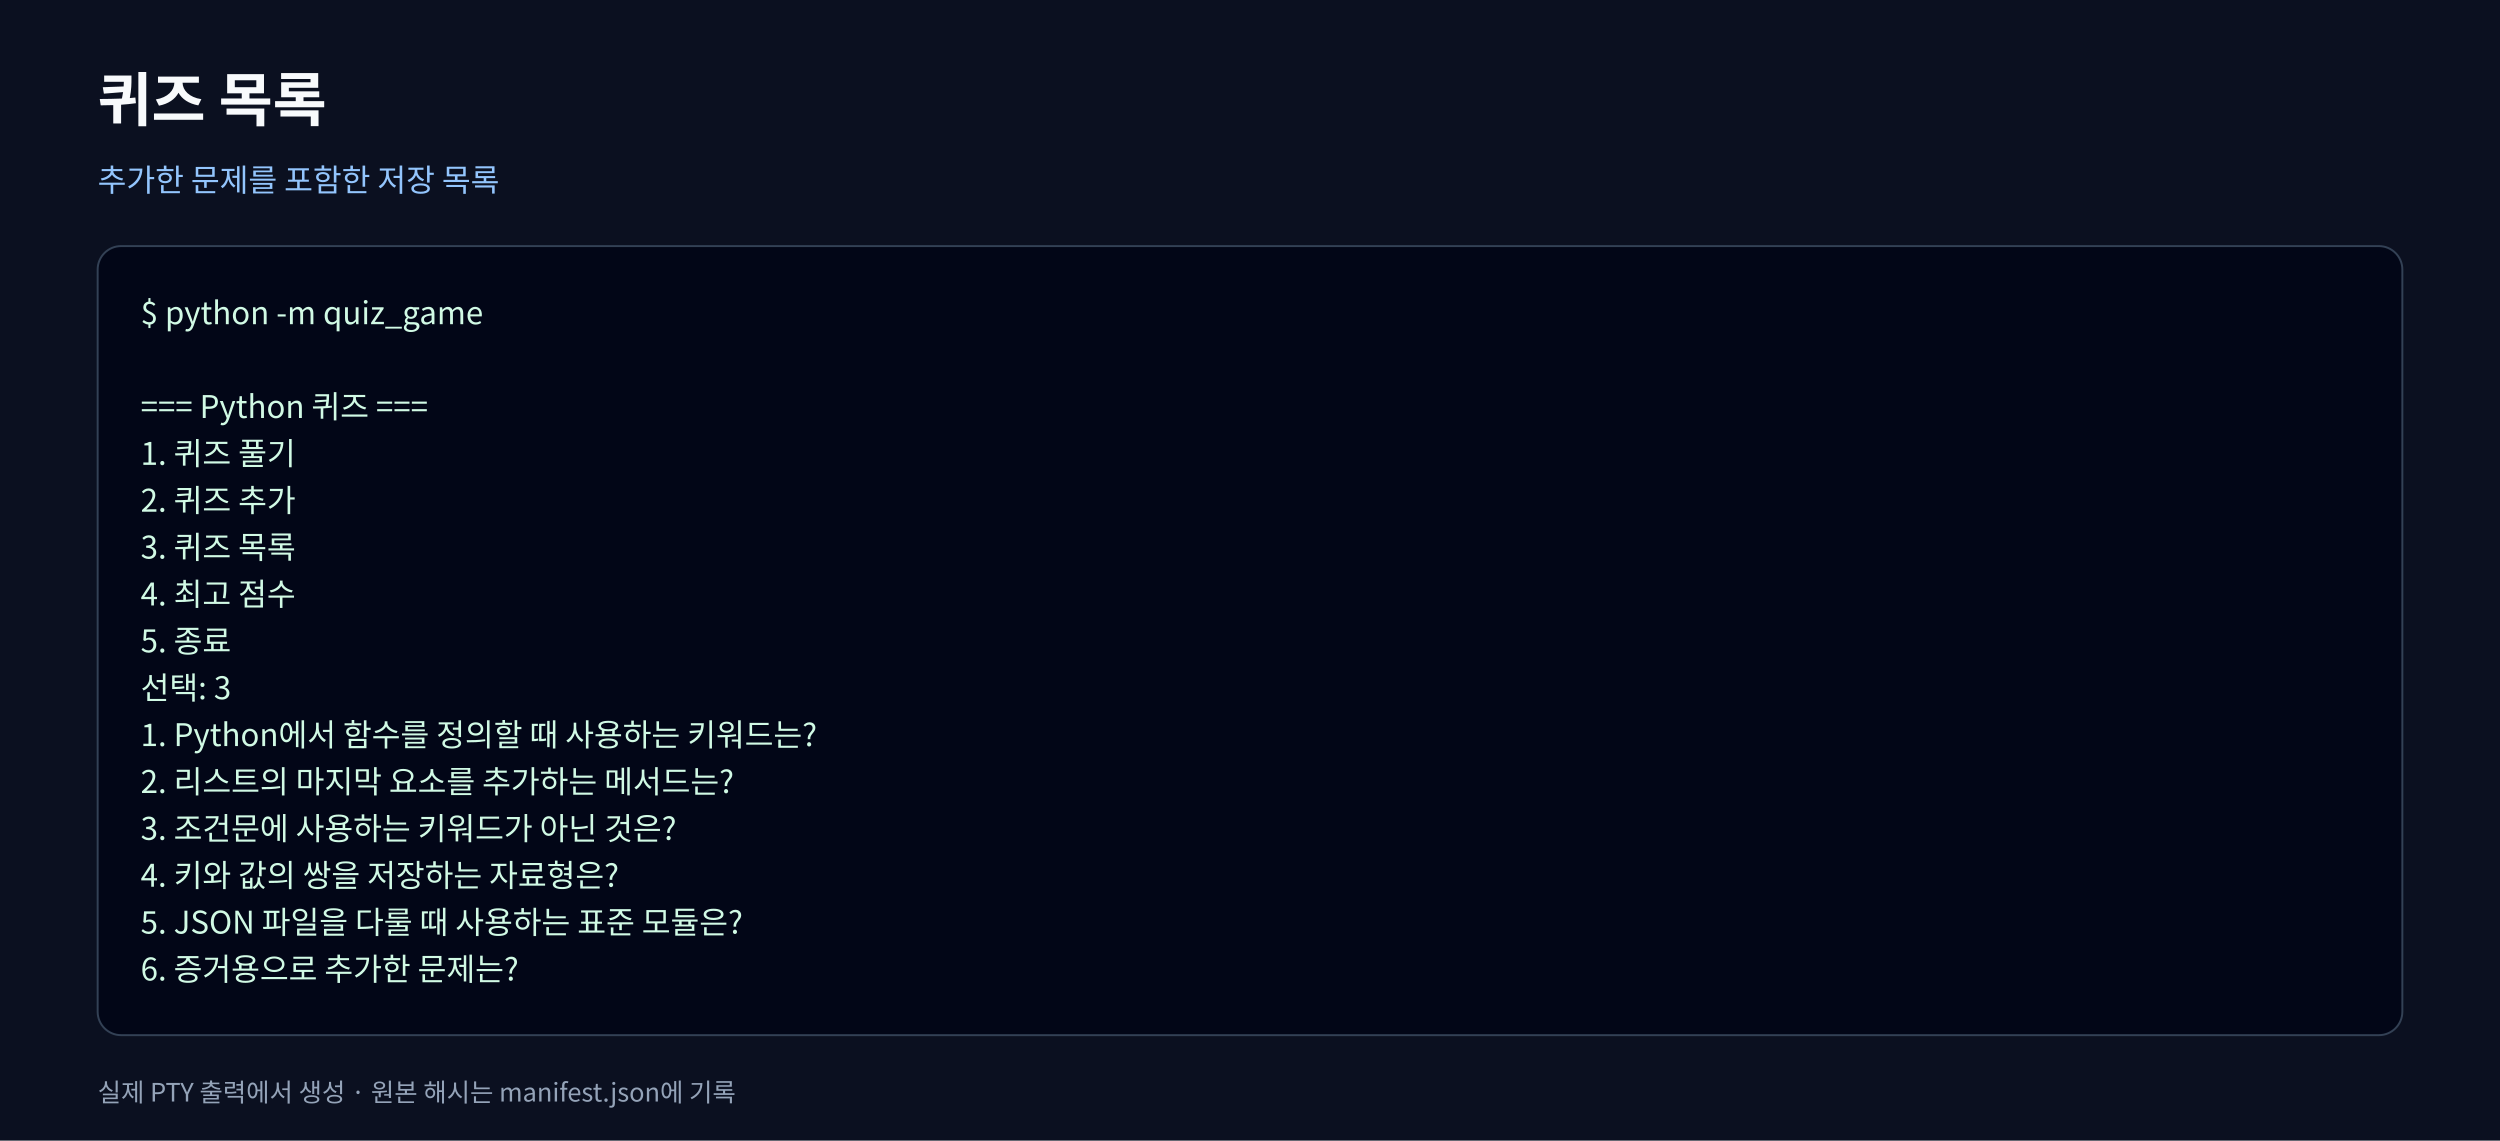
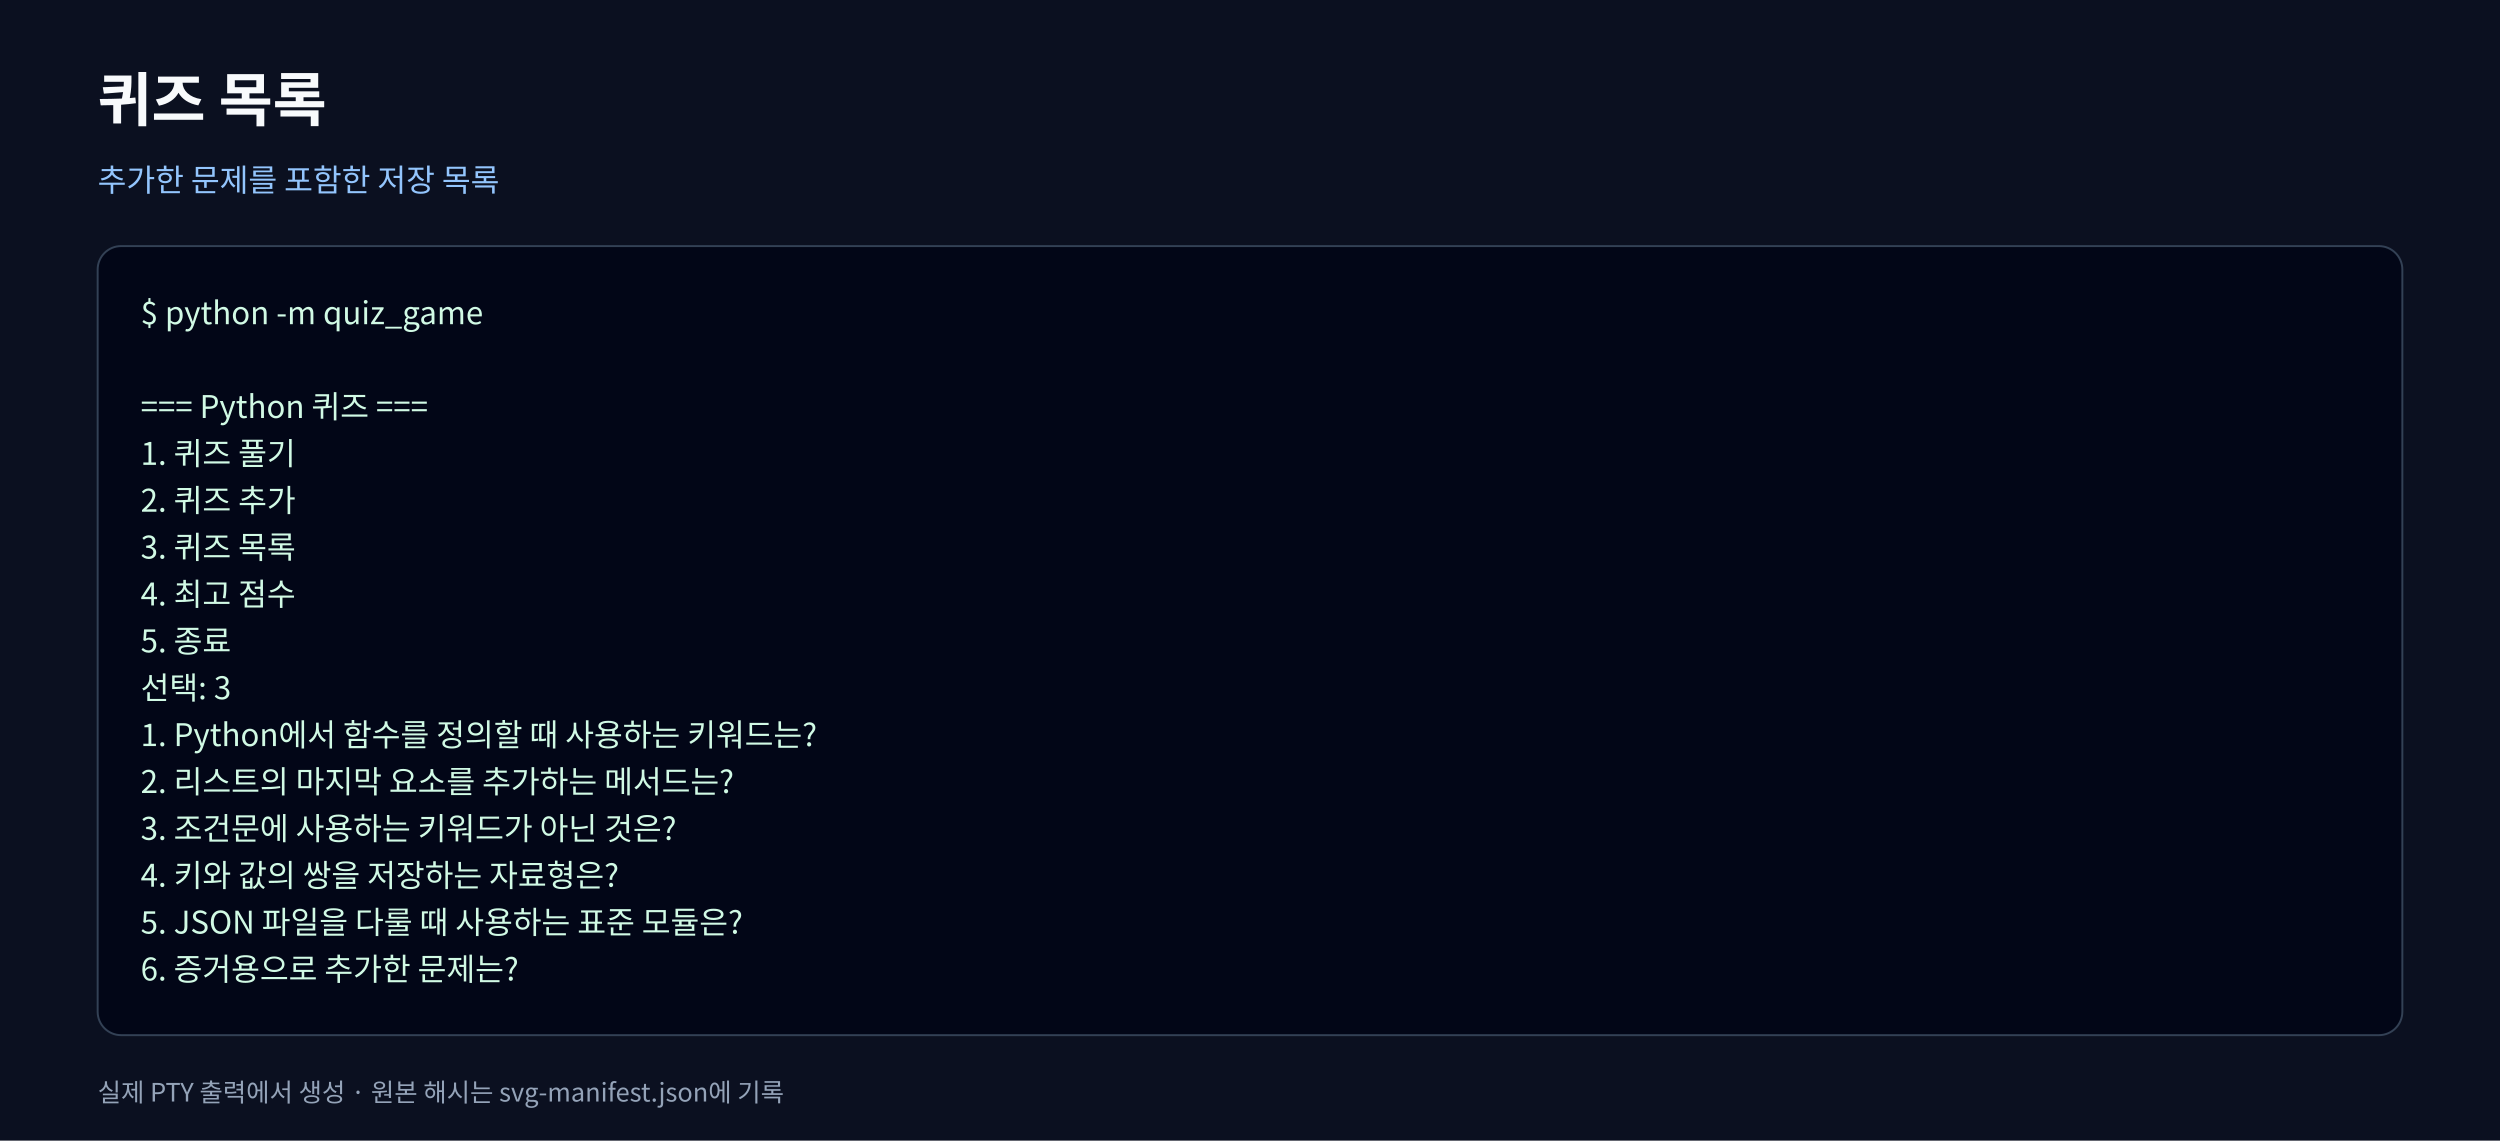
<svg xmlns="http://www.w3.org/2000/svg" width="1280" height="584" viewBox="0 0 1280 584">
  <rect width="1280" height="584" fill="#0b1020" />
  <text x="50" y="62" fill="#f8fafc" font-family="Noto Sans CJK KR" font-size="30" font-weight="700">퀴즈 목록</text>
  <text x="50" y="98" fill="#93c5fd" font-family="Noto Sans CJK KR" font-size="16">추가한 문제를 포함한 저장 목록</text>
  <rect x="50" y="126" width="1180" height="404" rx="12" fill="#020617" stroke="#334155" />
  <text fill="#d1fae5" font-family="Noto Sans CJK KR" font-size="16">
    <tspan x="72" y="166">$ python -m quiz_game</tspan>
    <tspan x="72" y="190" />
    <tspan x="72" y="214">=== Python 퀴즈 ===</tspan>
    <tspan x="72" y="238">1. 퀴즈 풀기</tspan>
    <tspan x="72" y="262">2. 퀴즈 추가</tspan>
    <tspan x="72" y="286">3. 퀴즈 목록</tspan>
    <tspan x="72" y="310">4. 최고 점수</tspan>
    <tspan x="72" y="334">5. 종료</tspan>
    <tspan x="72" y="358">선택: 3</tspan>
    <tspan x="72" y="382">1. Python에서 함수를 정의할 때 사용하는 키워드는?</tspan>
    <tspan x="72" y="406">2. 리스트의 마지막 요소를 추가하는 메서드는?</tspan>
    <tspan x="72" y="430">3. 조건문에 사용하는 키워드가 아닌 것은?</tspan>
    <tspan x="72" y="454">4. 키와 값의 쌍을 저장하는 자료형은?</tspan>
    <tspan x="72" y="478">5. JSON 파일을 다룰 때 사용하는 표준 모듈은?</tspan>
    <tspan x="72" y="502">6. 증거용으로 추가한 문제는?</tspan>
  </text>
-   <text x="50" y="564" fill="#94a3b8" font-family="Noto Sans CJK KR" font-size="13">실제 PTY 출력에서 생성 · 원본 해시는 manifest.json에 기록</text>
+   <text x="50" y="564" fill="#94a3b8" font-family="Noto Sans CJK KR" font-size="13">실제 PTY 출력에서 생성 · 원본 해시는 svg-manifest.json에 기록</text>
</svg>
